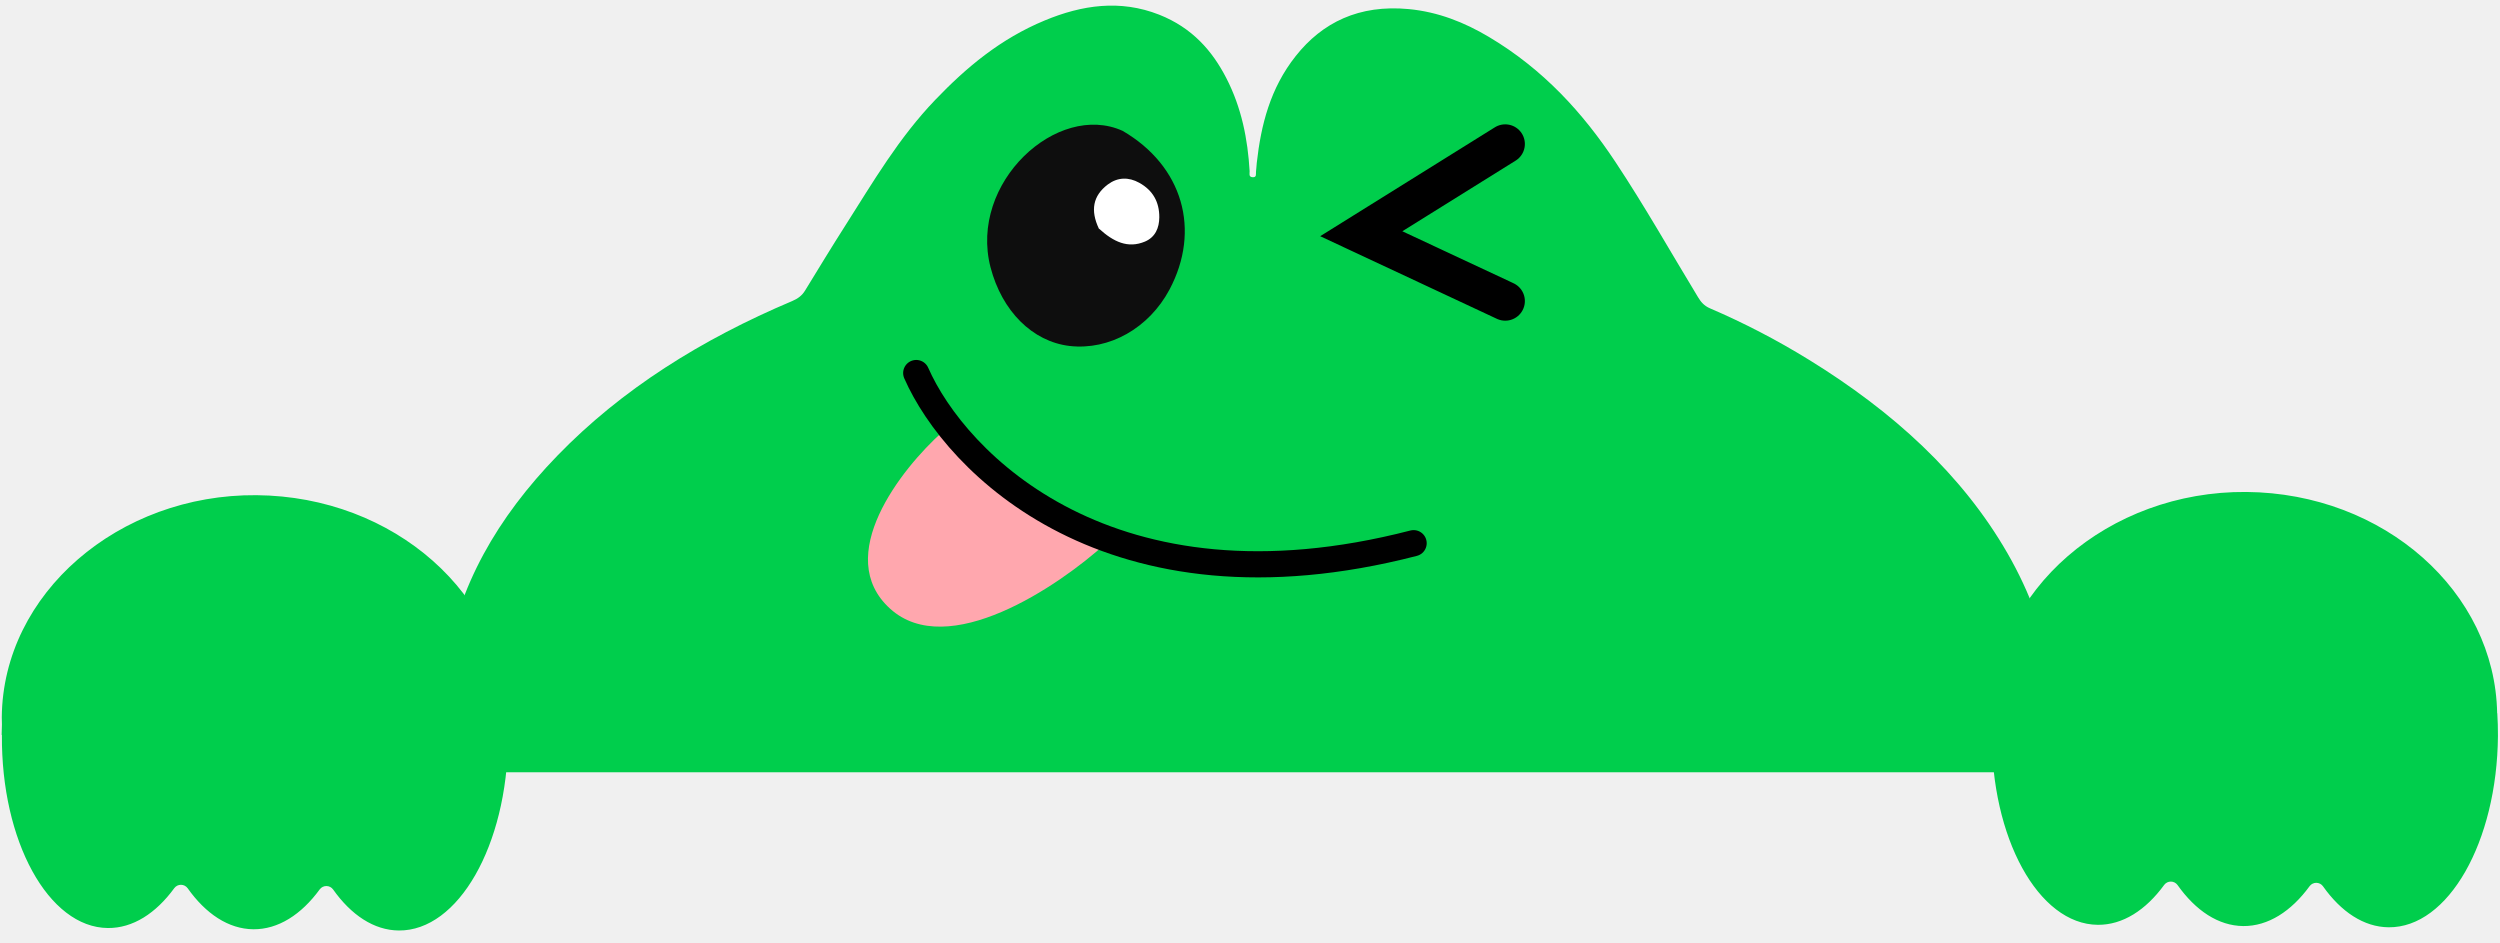
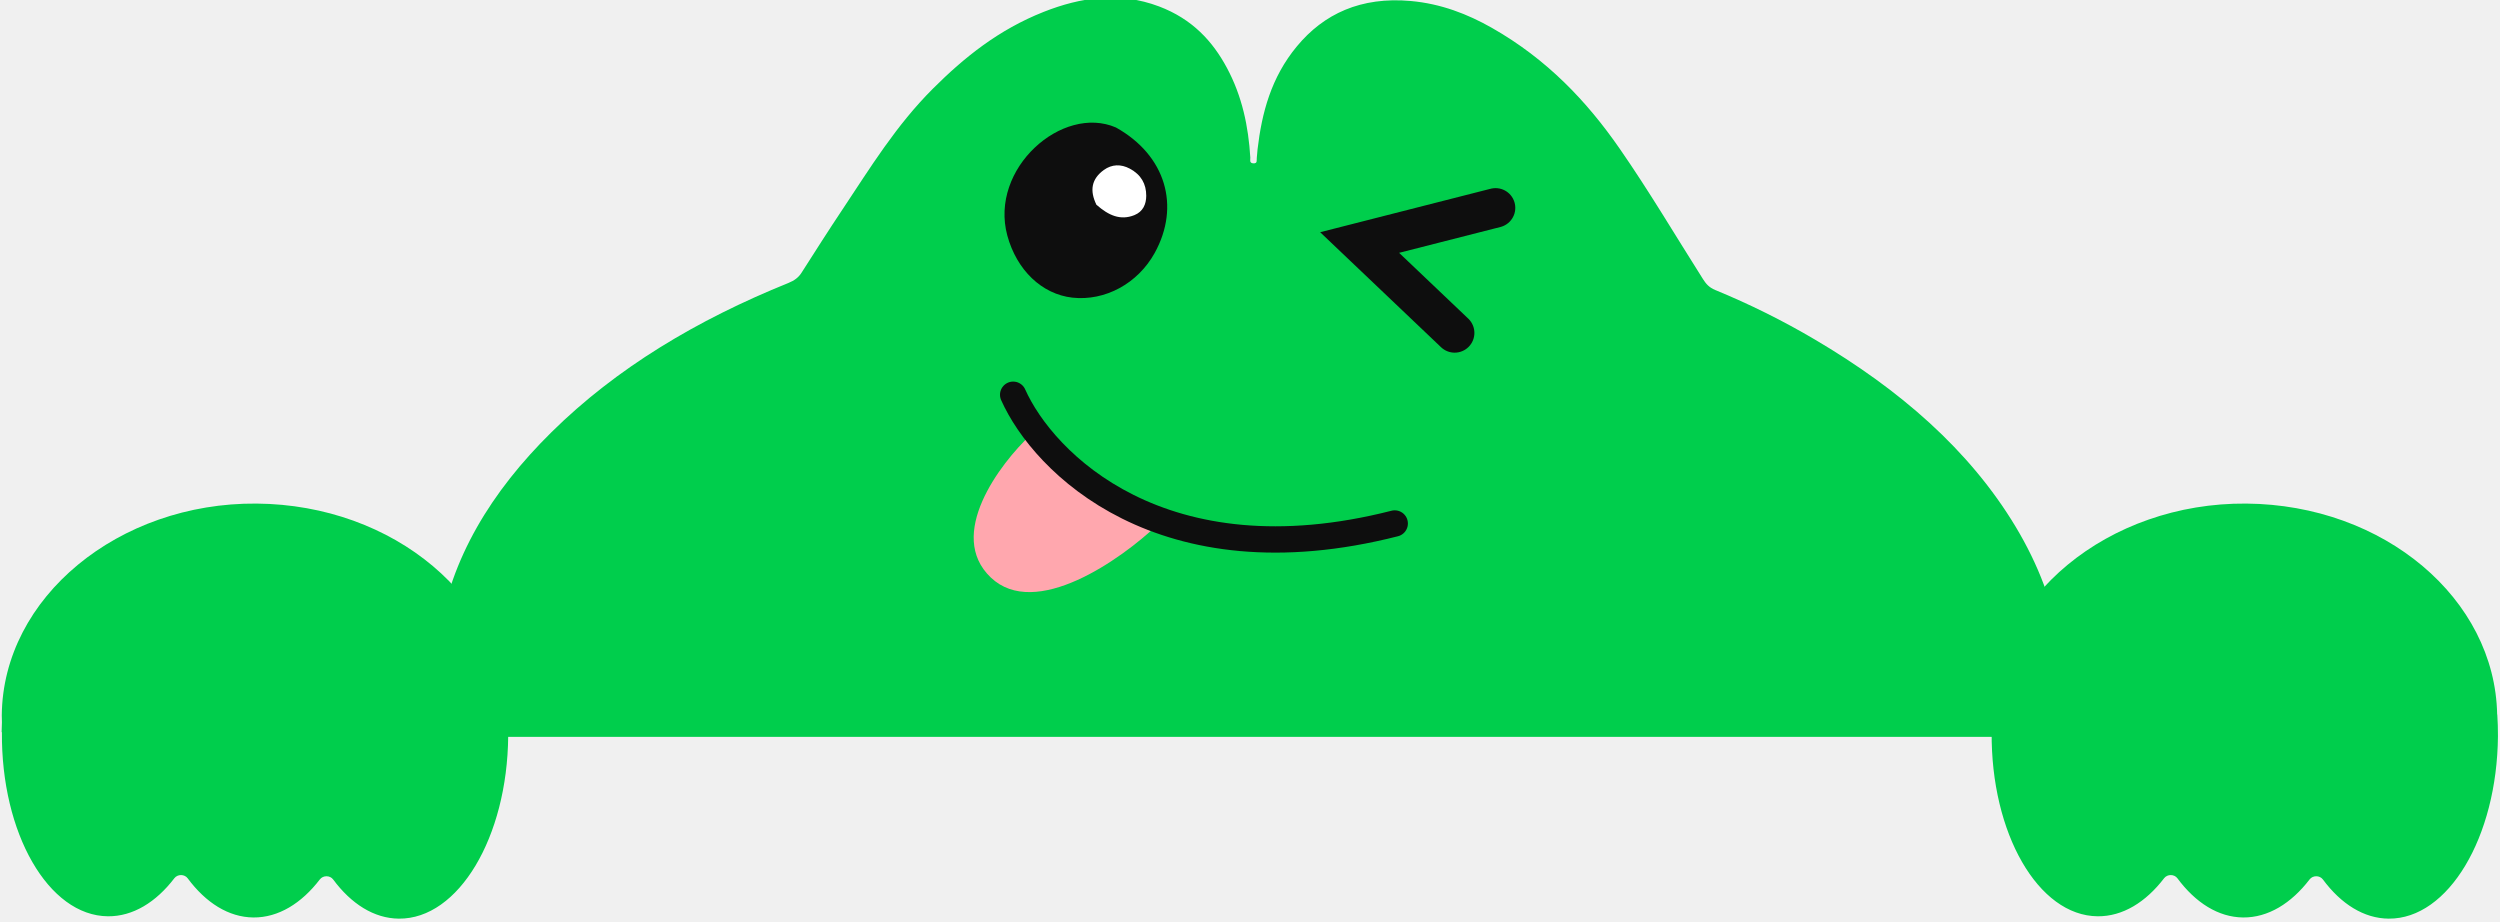
- <svg xmlns="http://www.w3.org/2000/svg" width="191" height="72" fill="none">
-   <path d="M35.403 58.5c.003-.376-1.358-7.225-1.334-7.596.877-6.09 3.95-11.382 8.52-16.096C47.5 29.74 53.6 25.926 60.52 23.002c.444-.186.761-.43.985-.8 1.029-1.68 2.052-3.366 3.118-5.034 2.088-3.279 4.04-6.63 6.84-9.549 2.35-2.451 4.96-4.653 8.368-6.062 2.822-1.168 5.737-1.615 8.734-.434 2.52.997 4.056 2.762 5.126 4.845 1.169 2.27 1.637 4.665 1.78 7.115.008.168-.094.436.227.457.336.02.238-.254.26-.422.034-.229.03-.458.06-.683.323-2.888 1.025-5.693 2.975-8.152 2.035-2.573 4.843-3.943 8.62-3.59 2.274.214 4.285 1.026 6.131 2.123 4.19 2.489 7.199 5.828 9.665 9.543 2.247 3.386 4.225 6.893 6.319 10.344.218.36.457.657.918.855a57.998 57.998 0 0 1 7.531 3.912c6.426 3.956 11.715 8.745 15.207 14.82 1.719 2.998 2.839 6.074 3.301 9.229.032.516-2.508 5.48-3.301 7.48L93.176 59h-57.5l-.273-.5Z" fill="#00CE4C" />
-   <path d="M85.764 9.995c4.615 2.687 5.998 7.59 3.585 12.129-1.57 2.945-4.592 4.653-7.629 4.308-2.852-.336-5.17-2.675-6.04-5.996-1.688-6.494 5.117-12.69 10.084-10.44Z" fill="#0E0E0E" />
-   <path d="M83.958 17.477c-.666-1.409-.46-2.52.677-3.382.75-.558 1.584-.587 2.41-.128 1.042.58 1.531 1.473 1.526 2.63-.006.813-.302 1.521-1.096 1.86-1.305.546-2.405.019-3.499-.979h-.018Z" fill="#fff" />
-   <path d="M152.174 55.9c-.069 8.11 3.559 14.718 8.098 14.756 1.904.016 3.667-1.123 5.073-3.051a.633.633 0 0 1 1.017.008c1.38 1.953 3.123 3.121 5.022 3.138 1.898.016 3.666-1.123 5.073-3.052a.633.633 0 0 1 1.017.009c1.379 1.952 3.122 3.121 5.021 3.137 4.545.039 8.279-6.507 8.348-14.615.005-.59-.017-1.17-.05-1.74h-.011c-.159-9.28-8.643-16.814-19.16-16.904-10.517-.089-19.378 7.505-19.459 16.97-.001.19.008.372.012.558-.013.264-.021.523-.023.792l.022-.005ZM.146 56.146c-.069 8.109 3.56 14.717 8.098 14.755 1.905.017 3.667-1.123 5.074-3.051a.633.633 0 0 1 1.017.009c1.38 1.952 3.122 3.12 5.021 3.137 1.899.016 3.667-1.123 5.074-3.052a.633.633 0 0 1 1.017.009c1.38 1.952 3.122 3.121 5.021 3.137 4.544.039 8.279-6.507 8.348-14.615.005-.59-.017-1.17-.05-1.74h-.011c-.16-9.28-8.644-16.814-19.16-16.903C9.078 37.742.217 45.336.136 54.8c-.002.192.008.373.012.56-.014.263-.021.522-.023.791l.021-.005Z" fill="#00CE4C" />
-   <path d="M68 46.5c-4.4-4 .834-10.667 4-13.5 2.4 3.6 9.334 7.167 12.5 8.5-3.667 3.333-12.1 9-16.5 5Z" fill="#FFA7AE" />
-   <path d="m115 11-11 6.857L115 23" stroke="#000" stroke-width="3" stroke-linecap="round" />
-   <path d="M70 28.5c3 6.833 14.8 19 38 13" stroke="#000" stroke-width="2" stroke-linecap="round" />
+ <svg xmlns="http://www.w3.org/2000/svg" width="190" height="70" fill="none">
+   <mask id="a" style="mask-type:alpha" maskUnits="userSpaceOnUse" x="33" y="0" width="124" height="56">
+     <path fill="#D9D9D9" d="M33 0h124v56H33z" />
+   </mask>
+   <g mask="url(#a)">
+     <path d="M33.309 49.384c.003-.36.022-.72.046-1.077.881-5.85 3.967-10.933 8.558-15.461 4.932-4.869 11.057-8.532 18.008-11.341.445-.18.764-.414.989-.768 1.033-1.615 2.061-3.235 3.131-4.837 2.098-3.15 4.059-6.367 6.871-9.172 2.36-2.355 4.981-4.47 8.404-5.824 2.834-1.121 5.763-1.55 8.772-.416 2.531.958 4.074 2.653 5.149 4.654 1.173 2.18 1.644 4.481 1.787 6.835.009.161-.094.419.228.438.338.02.24-.244.262-.404.034-.22.03-.441.059-.657.325-2.774 1.03-5.468 2.989-7.83 2.044-2.472 4.864-3.789 8.657-3.448 2.284.205 4.304.984 6.159 2.038 4.207 2.39 7.23 5.599 9.706 9.167 2.257 3.252 4.244 6.622 6.347 9.937.219.345.459.63.922.821a59.116 59.116 0 0 1 7.563 3.758c6.455 3.8 11.767 8.4 15.274 14.235 1.727 2.88 2.851 5.835 3.315 8.866.033.496.055.992.051 1.492-.171 19.192-27.897 34.528-61.93 34.251-34.033-.276-61.483-16.06-61.312-35.253l-.005-.004Z" fill="#00CE4C" />
+     <path d="M84.815 9.691c3.78 2.114 4.912 5.971 2.937 9.542-1.286 2.316-3.76 3.66-6.248 3.389-2.336-.264-4.234-2.105-4.947-4.717-1.383-5.109 4.19-9.983 8.258-8.214Z" fill="#0E0E0E" />
+     <path d="M83.336 15.578c-.545-1.108-.376-1.982.555-2.66.614-.44 1.297-.462 1.974-.101.853.455 1.253 1.158 1.249 2.069-.005.64-.247 1.196-.898 1.463-1.068.43-1.97.015-2.865-.77h-.015Z" fill="#fff" />
+     <path d="M75.3 43.89c-3.388-3.227.64-8.604 3.078-10.89 1.848 2.904 7.185 5.781 9.622 6.857-2.822 2.689-9.314 7.26-12.7 4.033Z" fill="#FFA7AE" />
+     <path d="m113.662 15.798-10.33 2.634 7.222 6.87" stroke="#0E0E0E" stroke-width="3" stroke-linecap="round" />
+     <path d="M77 30c2.29 5.144 11.295 14.301 29 9.785" stroke="#0E0E0E" stroke-width="2" stroke-linecap="round" />
+   </g>
+   <path d="M151.366 55.643c-.068 7.69 3.542 13.959 8.058 13.995 1.895.016 3.649-1.065 5.049-2.894.25-.322.772-.318 1.012.008 1.372 1.852 3.107 2.96 4.996 2.976 1.889.015 3.649-1.065 5.049-2.894.25-.322.772-.318 1.012.008 1.372 1.852 3.106 2.96 4.996 2.975 4.522.037 8.238-6.171 8.306-13.862.005-.56-.017-1.11-.05-1.65h-.01c-.159-8.802-8.601-15.948-19.066-16.033-10.464-.085-19.282 7.118-19.362 16.095-.002.181.008.353.012.53-.013.25-.021.495-.023.75l.021-.004ZM.146 55.643c-.07 7.69 3.541 13.959 8.058 13.995 1.894.016 3.648-1.065 5.048-2.894.25-.322.773-.318 1.012.008 1.373 1.852 3.107 2.96 4.996 2.976 1.89.015 3.649-1.065 5.049-2.894.25-.322.772-.318 1.012.008 1.372 1.852 3.107 2.96 4.996 2.975 4.522.037 8.238-6.171 8.306-13.862.006-.56-.017-1.11-.05-1.65h-.01c-.159-8.802-8.6-15.948-19.065-16.033C9.033 38.187.215 45.39.135 54.367c-.001.181.008.353.012.53-.013.25-.02.495-.023.75l.022-.004Z" fill="#00CE4C" />
</svg>
